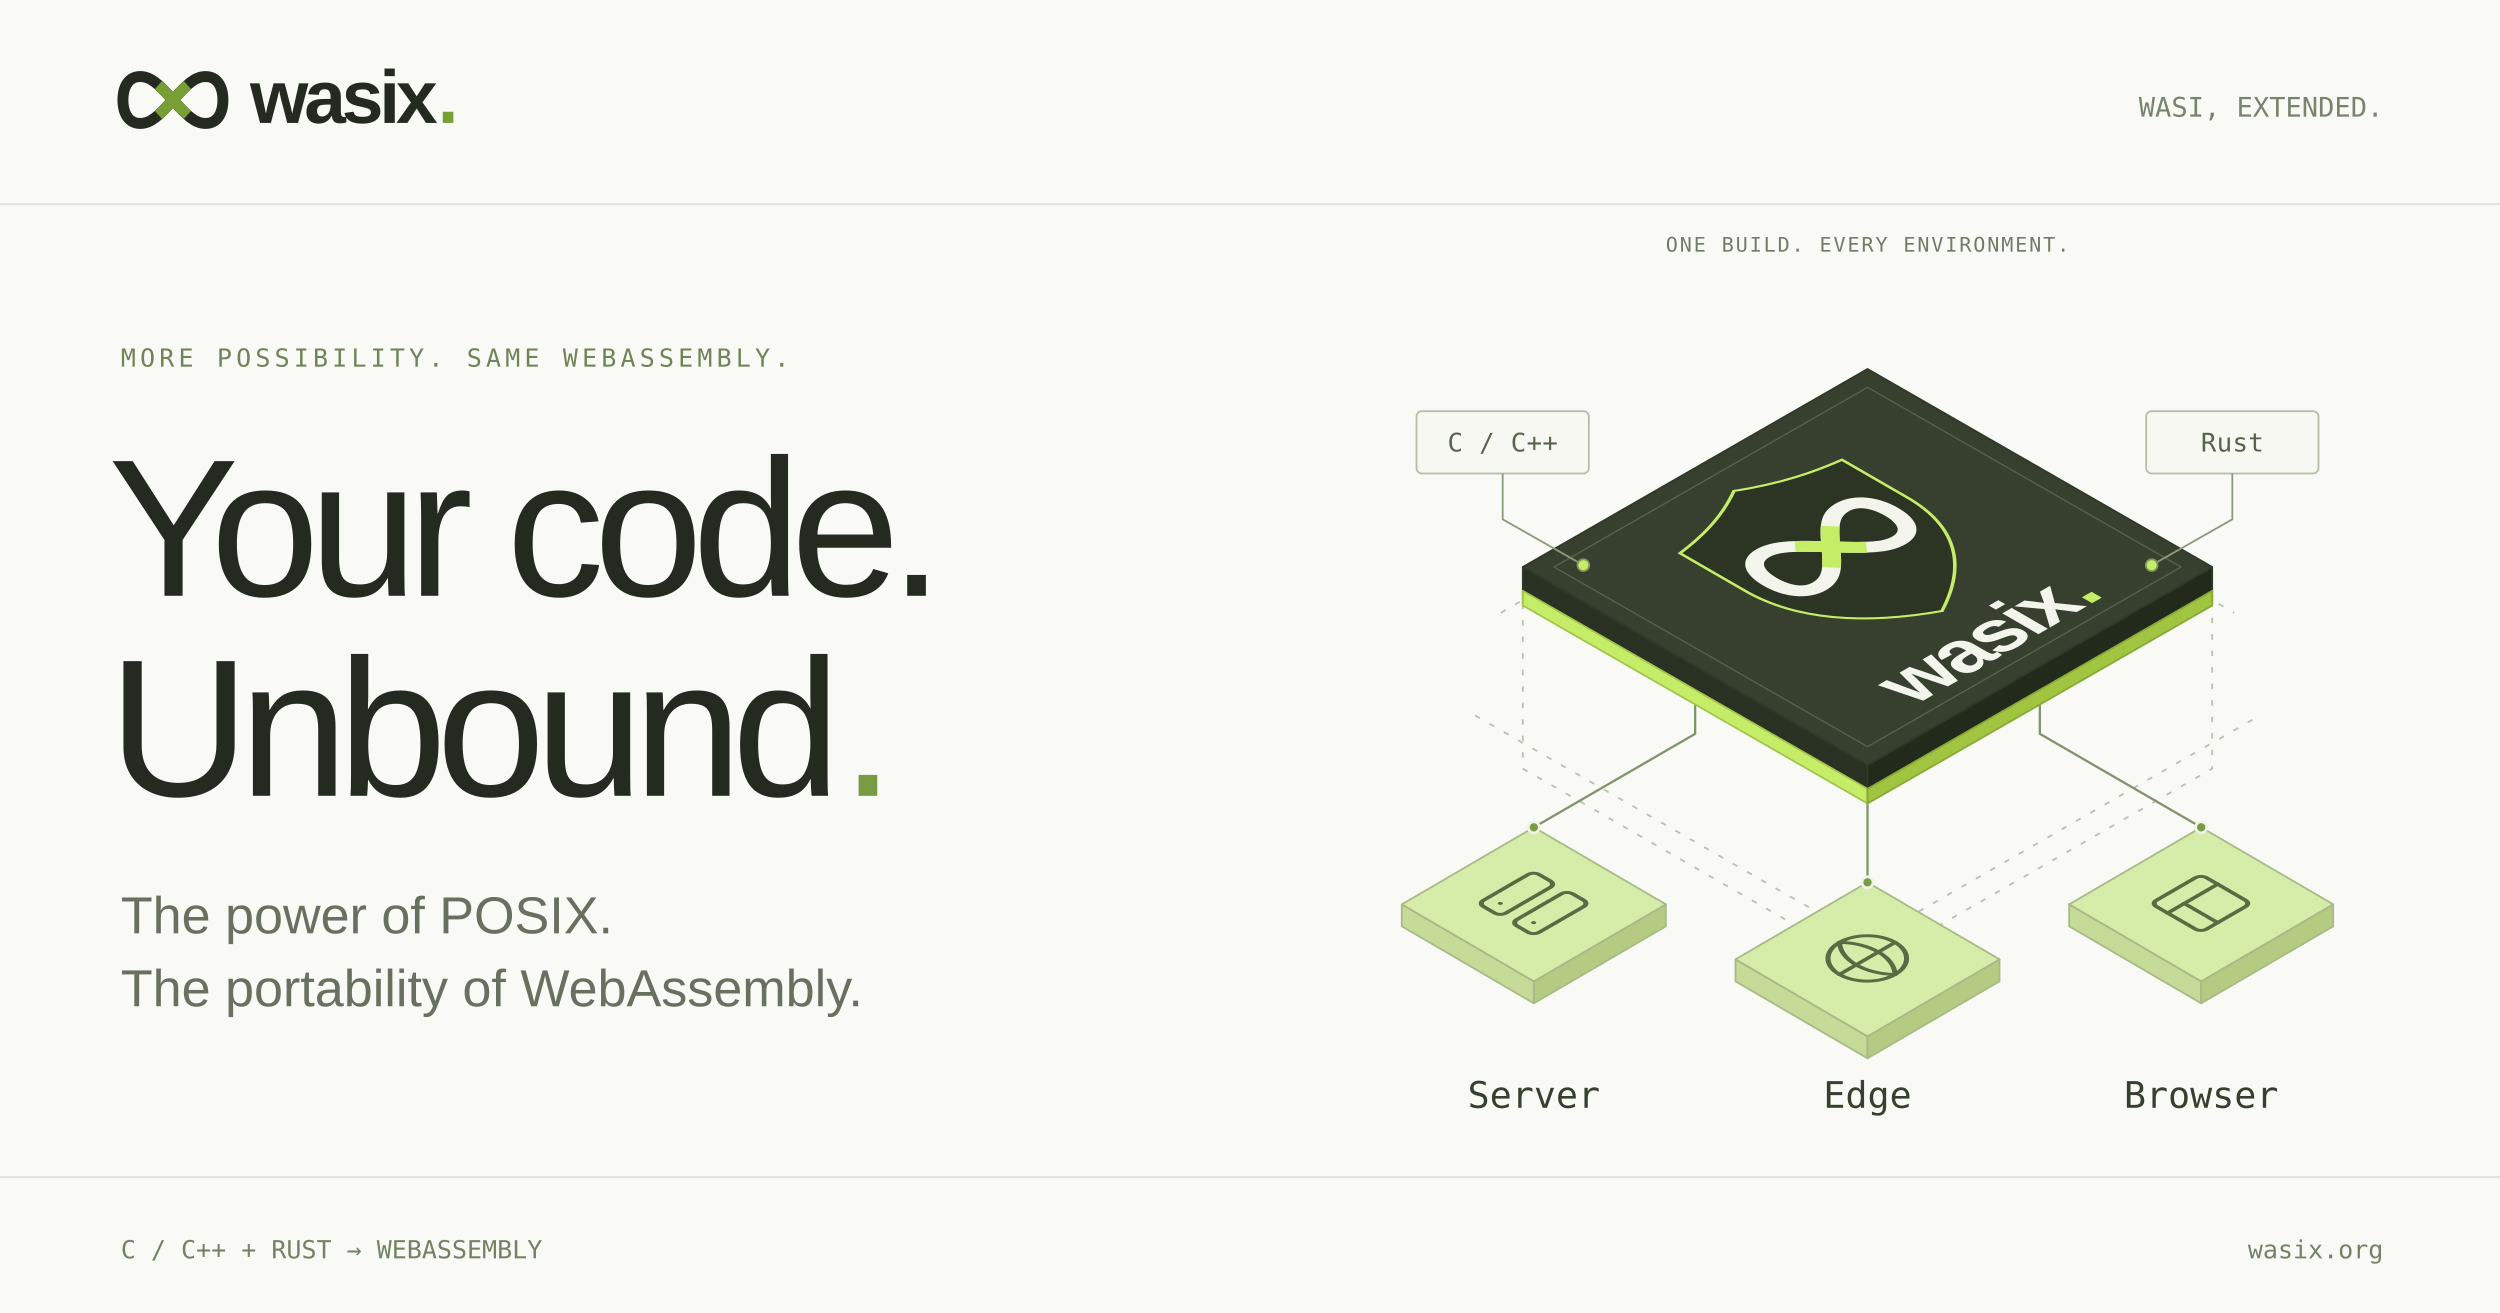
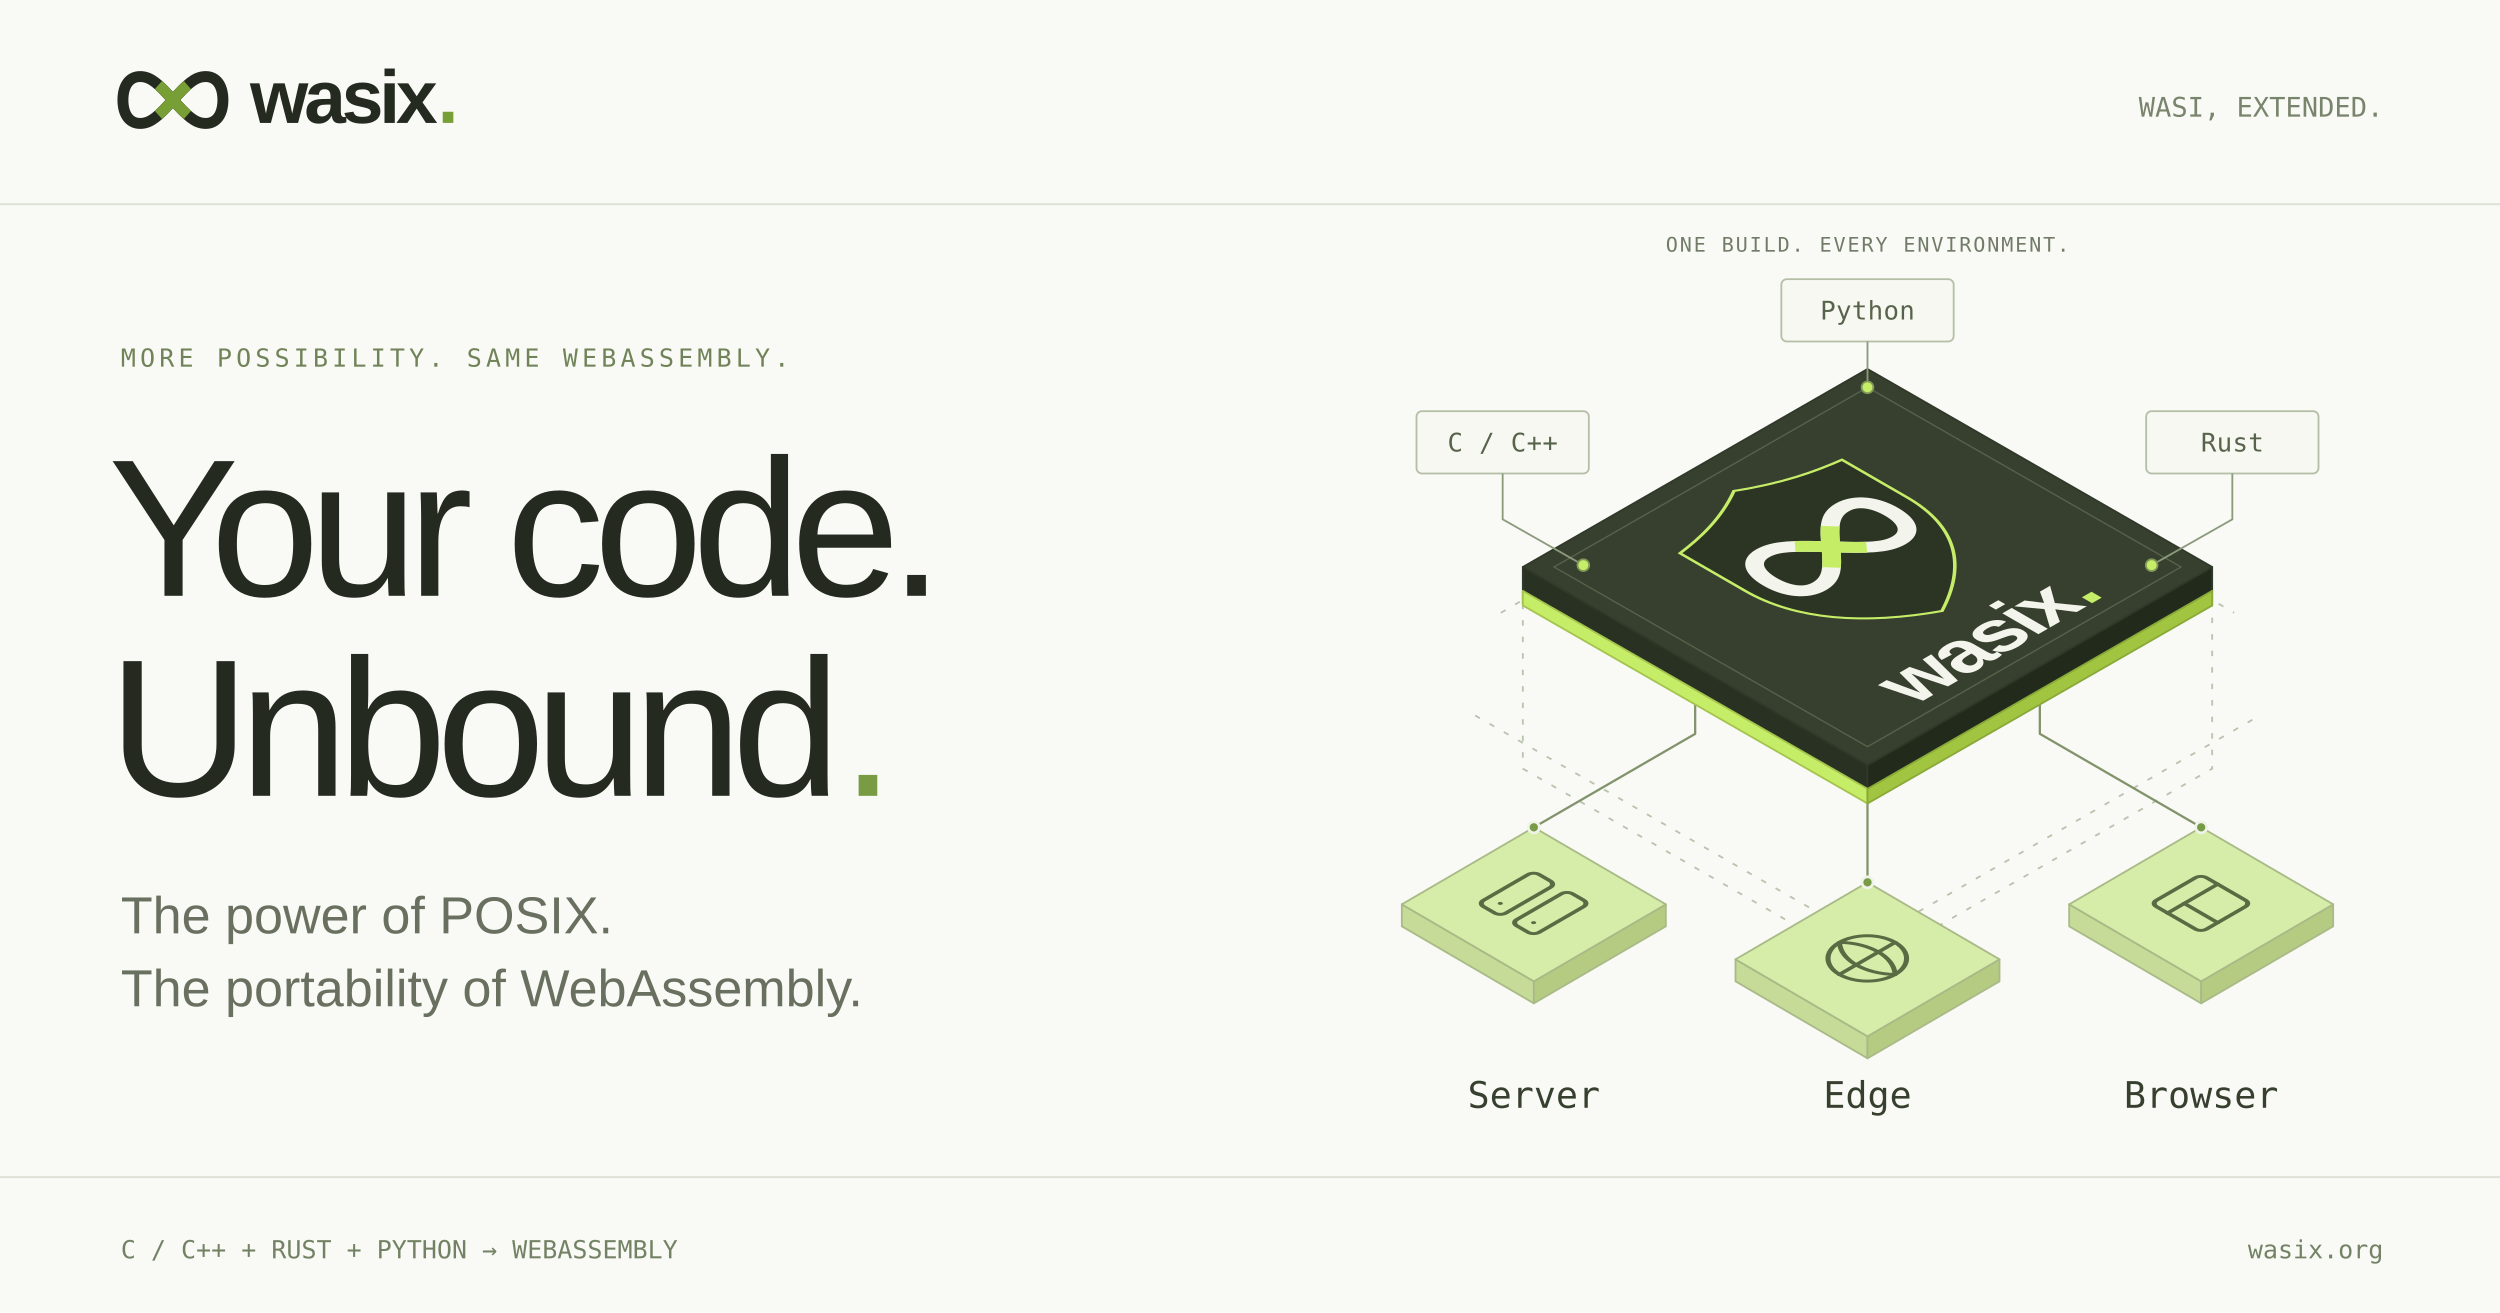
<svg xmlns="http://www.w3.org/2000/svg" width="1200" height="630" viewBox="0 0 1200 630">
  <rect width="1200" height="630" fill="#f9faf6" />
  <path d="M0 98h1200M0 565h1200" stroke="#dfe3d7" />
  <g transform="translate(56 28)">
    <g transform="translate(0 2) scale(.75)">
      <g fill="none" stroke-width="7" stroke-linecap="round" stroke-linejoin="round">
        <path d="M36 24C27 14 22 9 15 9C8 9 4 15 4 24C4 33 8 39 15 39C22 39 27 34 36 24C45 14 50 9 57 9C64 9 68 15 68 24C68 33 64 39 57 39C50 39 45 34 36 24Z" stroke="#242a20" />
        <path d="M26.736 14.4C29.44 16.8 32.4 20 36 24C39.6 28 42.56 31.2 45.264 33.6M26.736 33.6C29.44 31.2 32.4 28 36 24C39.6 20 42.56 16.8 45.264 14.4" stroke="#789f36" stroke-linecap="butt" />
      </g>
    </g>
    <text x="64" y="31" fill="#242a20" font-family="Arial, Helvetica, sans-serif" font-size="36" font-weight="700" letter-spacing="-2">wasix<tspan fill="#789f36">.</tspan>
    </text>
  </g>
  <text x="1144" y="56" text-anchor="end" fill="#79846c" font-family="monospace" font-size="13">WASI, EXTENDED.</text>
  <text x="58" y="176" fill="#718358" font-family="monospace" font-size="12" letter-spacing="2">MORE POSSIBILITY. SAME WEBASSEMBLY.</text>
  <g fill="#242a20" font-family="Arial, Helvetica, sans-serif" font-size="94" letter-spacing="-5">
    <text x="52" y="286">Your code.</text>
    <text x="52" y="382">Unbound<tspan fill="#799b44">.</tspan>
    </text>
  </g>
  <g fill="#697060" font-family="Arial, Helvetica, sans-serif" font-size="25">
    <text x="58" y="448">The power of POSIX.</text>
    <text x="58" y="483">The portability of WebAssembly.</text>
  </g>
  <g transform="translate(650 112) scale(.88)">
    <style>
.runtime-guides{stroke:#b9c3ad;stroke-width:1;stroke-dasharray:3 6}
.runtime-connection{stroke:#82936c;stroke-width:1.25}
.runtime-svg-label{font-family:monospace;font-size:14px;letter-spacing:.2px}
.runtime-destination-icon{color:#586b43;stroke-width:1.3}
.runtime-destination-label{fill:#37402e;font-family:monospace;font-size:20px}
</style>
    <text x="280" y="10" text-anchor="middle" fill="#727b67" font-family="monospace" font-size="11" letter-spacing="1">ONE BUILD. EVERY ENVIRONMENT.</text>
    <svg y="22" width="560" height="470" viewBox="0 0 560 470" aria-hidden="true" class="runtime-art">
      <g class="runtime-guides" fill="none">
        <path d="M66 241 280 364 494 241M92 180v90l188 108 188-108v-90" />
        <path d="m80 185 12-7 12 7m164 184 12 7 12-7m164-184 12-7 12 7" />
      </g>
      <g fill="none" stroke-linejoin="round">
        <path d="M186 232V251L98 302" class="runtime-connection" />
        <path d="M280 287V332" class="runtime-connection" />
        <path d="M374 232V251L462 302" class="runtime-connection" />
      </g>
      <g stroke="#303829" stroke-width="1" stroke-linejoin="round">
        <path d="m92 160 188 108v20L92 180Z" fill="#293122" />
        <path d="m280 268 188-108v20L280 288Z" fill="#222a1c" />
        <path d="m92 173 188 108v8L92 181Z" fill="#c6ed68" stroke="#a4c44e" />
        <path d="m280 281 188-108v8L280 289Z" fill="#a1c540" stroke="#89a938" />
        <path d="M280 52 468 160 280 268 92 160Z" fill="#37402e" />
      </g>
      <path d="m280 62 171 98-171 98-171-98Z" fill="none" stroke="#59634b" stroke-width=".7" />
      <g transform="matrix(.866 -.5 .866 .5 92 160)">
        <path d="M108 25C127 36 144 40 159 42V83C159 115 140 139 108 156C76 139 57 115 57 83V42C72 40 89 36 108 25Z" fill="#2c3424" stroke="#c6ed68" stroke-width="1.6" />
        <g transform="translate(65 57.333) scale(1.194444)">
          <g fill="none" stroke-width="7" stroke-linecap="round" stroke-linejoin="round">
            <path d="M36 24C27 14 22 9 15 9C8 9 4 15 4 24C4 33 8 39 15 39C22 39 27 34 36 24C45 14 50 9 57 9C64 9 68 15 68 24C68 33 64 39 57 39C50 39 45 34 36 24Z" stroke="#f3f5ec" />
            <path d="M26.736 14.4C29.44 16.8 32.4 20 36 24C39.6 28 42.56 31.2 45.264 33.6M26.736 33.6C29.44 31.2 32.4 28 36 24C39.6 20 42.56 16.8 45.264 14.4" stroke="#c5ed65" stroke-linecap="butt" />
          </g>
        </g>
        <text x="108" y="199" text-anchor="middle" fill="#f3f5ec" font-family="Arial, Helvetica, sans-serif" font-size="43" font-weight="600" letter-spacing="-2">wasix<tspan fill="#c6ed68">.</tspan>
        </text>
      </g>
      <g class="runtime-inputs">
        <g fill="#f7f8f1" stroke="#b5bfa8" stroke-width="1">
          <rect x="34" y="75" width="94" height="34" rx="3" />
          <rect x="432" y="75" width="94" height="34" rx="3" />
+           <rect x="233" y="3" width="94" height="34" rx="3" />
        </g>
        <g fill="none" stroke="#8c9a7c" stroke-width="1">
-           <path d="M81 109v25l44 25M479 109v25l-44 25" />
+           <path d="M81 109v25l44 25M479 109v25l-44 25M280 37V62" />
        </g>
        <g fill="#c6ed68" stroke="#819957" stroke-width="1">
          <circle cx="125" cy="159" r="3.2" />
          <circle cx="435" cy="159" r="3.2" />
+           <circle cx="280" cy="62" r="3.2" />
        </g>
        <g fill="#58634c" text-anchor="middle" class="runtime-svg-label">
+           <text x="280" y="25">Python</text>
          <text x="81" y="97">C / C++</text>
          <text x="479" y="97">Rust</text>
        </g>
      </g>
      <g>
        <g stroke="#a9ba87" stroke-width="1" stroke-linejoin="round">
          <path d="M26 344l72 42v12l-72-42Z" fill="#c6db98" />
          <path d="M98 386l72-42v12l-72 42Z" fill="#b5cb82" />
          <path d="M98 302l72 42-72 42-72-42Z" fill="#d6edaa" />
        </g>
        <g transform="matrix(.866 -.5 .866 .5 26 344)">
          <svg stroke="currentColor" fill="none" stroke-width="2" viewBox="0 0 24 24" stroke-linecap="round" stroke-linejoin="round" x="21" y="20" class="runtime-destination-icon" height="42" width="42">
            <rect width="20" height="8" x="2" y="2" rx="2" ry="2" />
            <rect width="20" height="8" x="2" y="14" rx="2" ry="2" />
            <line x1="6" x2="6.01" y1="6" y2="6" />
            <line x1="6" x2="6.01" y1="18" y2="18" />
          </svg>
        </g>
        <circle cx="98" cy="302" r="3" fill="#789b45" stroke="#f0f3e9" stroke-width="1.5" />
        <text x="98" y="455" text-anchor="middle" class="runtime-destination-label">Server</text>
      </g>
      <g>
        <g stroke="#a9ba87" stroke-width="1" stroke-linejoin="round">
          <path d="M208 374l72 42v12l-72-42Z" fill="#c6db98" />
          <path d="M280 416l72-42v12l-72 42Z" fill="#b5cb82" />
          <path d="M280 332l72 42-72 42-72-42Z" fill="#d6edaa" />
        </g>
        <g transform="matrix(.866 -.5 .866 .5 208 374)">
          <svg stroke="currentColor" fill="none" stroke-width="2" viewBox="0 0 24 24" stroke-linecap="round" stroke-linejoin="round" x="21" y="20" class="runtime-destination-icon" height="42" width="42">
            <circle cx="12" cy="12" r="10" />
            <path d="M12 2a14.5 14.5 0 0 0 0 20 14.5 14.5 0 0 0 0-20" />
            <path d="M2 12h20" />
          </svg>
        </g>
        <circle cx="280" cy="332" r="3" fill="#789b45" stroke="#f0f3e9" stroke-width="1.5" />
        <text x="280" y="455" text-anchor="middle" class="runtime-destination-label">Edge</text>
      </g>
      <g>
        <g stroke="#a9ba87" stroke-width="1" stroke-linejoin="round">
          <path d="M390 344l72 42v12l-72-42Z" fill="#c6db98" />
          <path d="M462 386l72-42v12l-72 42Z" fill="#b5cb82" />
          <path d="M462 302l72 42-72 42-72-42Z" fill="#d6edaa" />
        </g>
        <g transform="matrix(.866 -.5 .866 .5 390 344)">
          <svg stroke="currentColor" fill="none" stroke-width="2" viewBox="0 0 24 24" stroke-linecap="round" stroke-linejoin="round" x="21" y="20" class="runtime-destination-icon" height="42" width="42">
            <rect width="18" height="18" x="3" y="3" rx="2" />
            <path d="M3 9h18" />
            <path d="M9 21V9" />
          </svg>
        </g>
        <circle cx="462" cy="302" r="3" fill="#789b45" stroke="#f0f3e9" stroke-width="1.5" />
        <text x="462" y="455" text-anchor="middle" class="runtime-destination-label">Browser</text>
      </g>
    </svg>
  </g>
  <g fill="#738264" font-family="monospace" font-size="12">
-     <text x="58" y="604">C / C++ + RUST → WEBASSEMBLY</text>
+     <text x="58" y="604">C / C++ + RUST + PYTHON → WEBASSEMBLY</text>
    <text x="1144" y="604" text-anchor="end">wasix.org</text>
  </g>
</svg>
